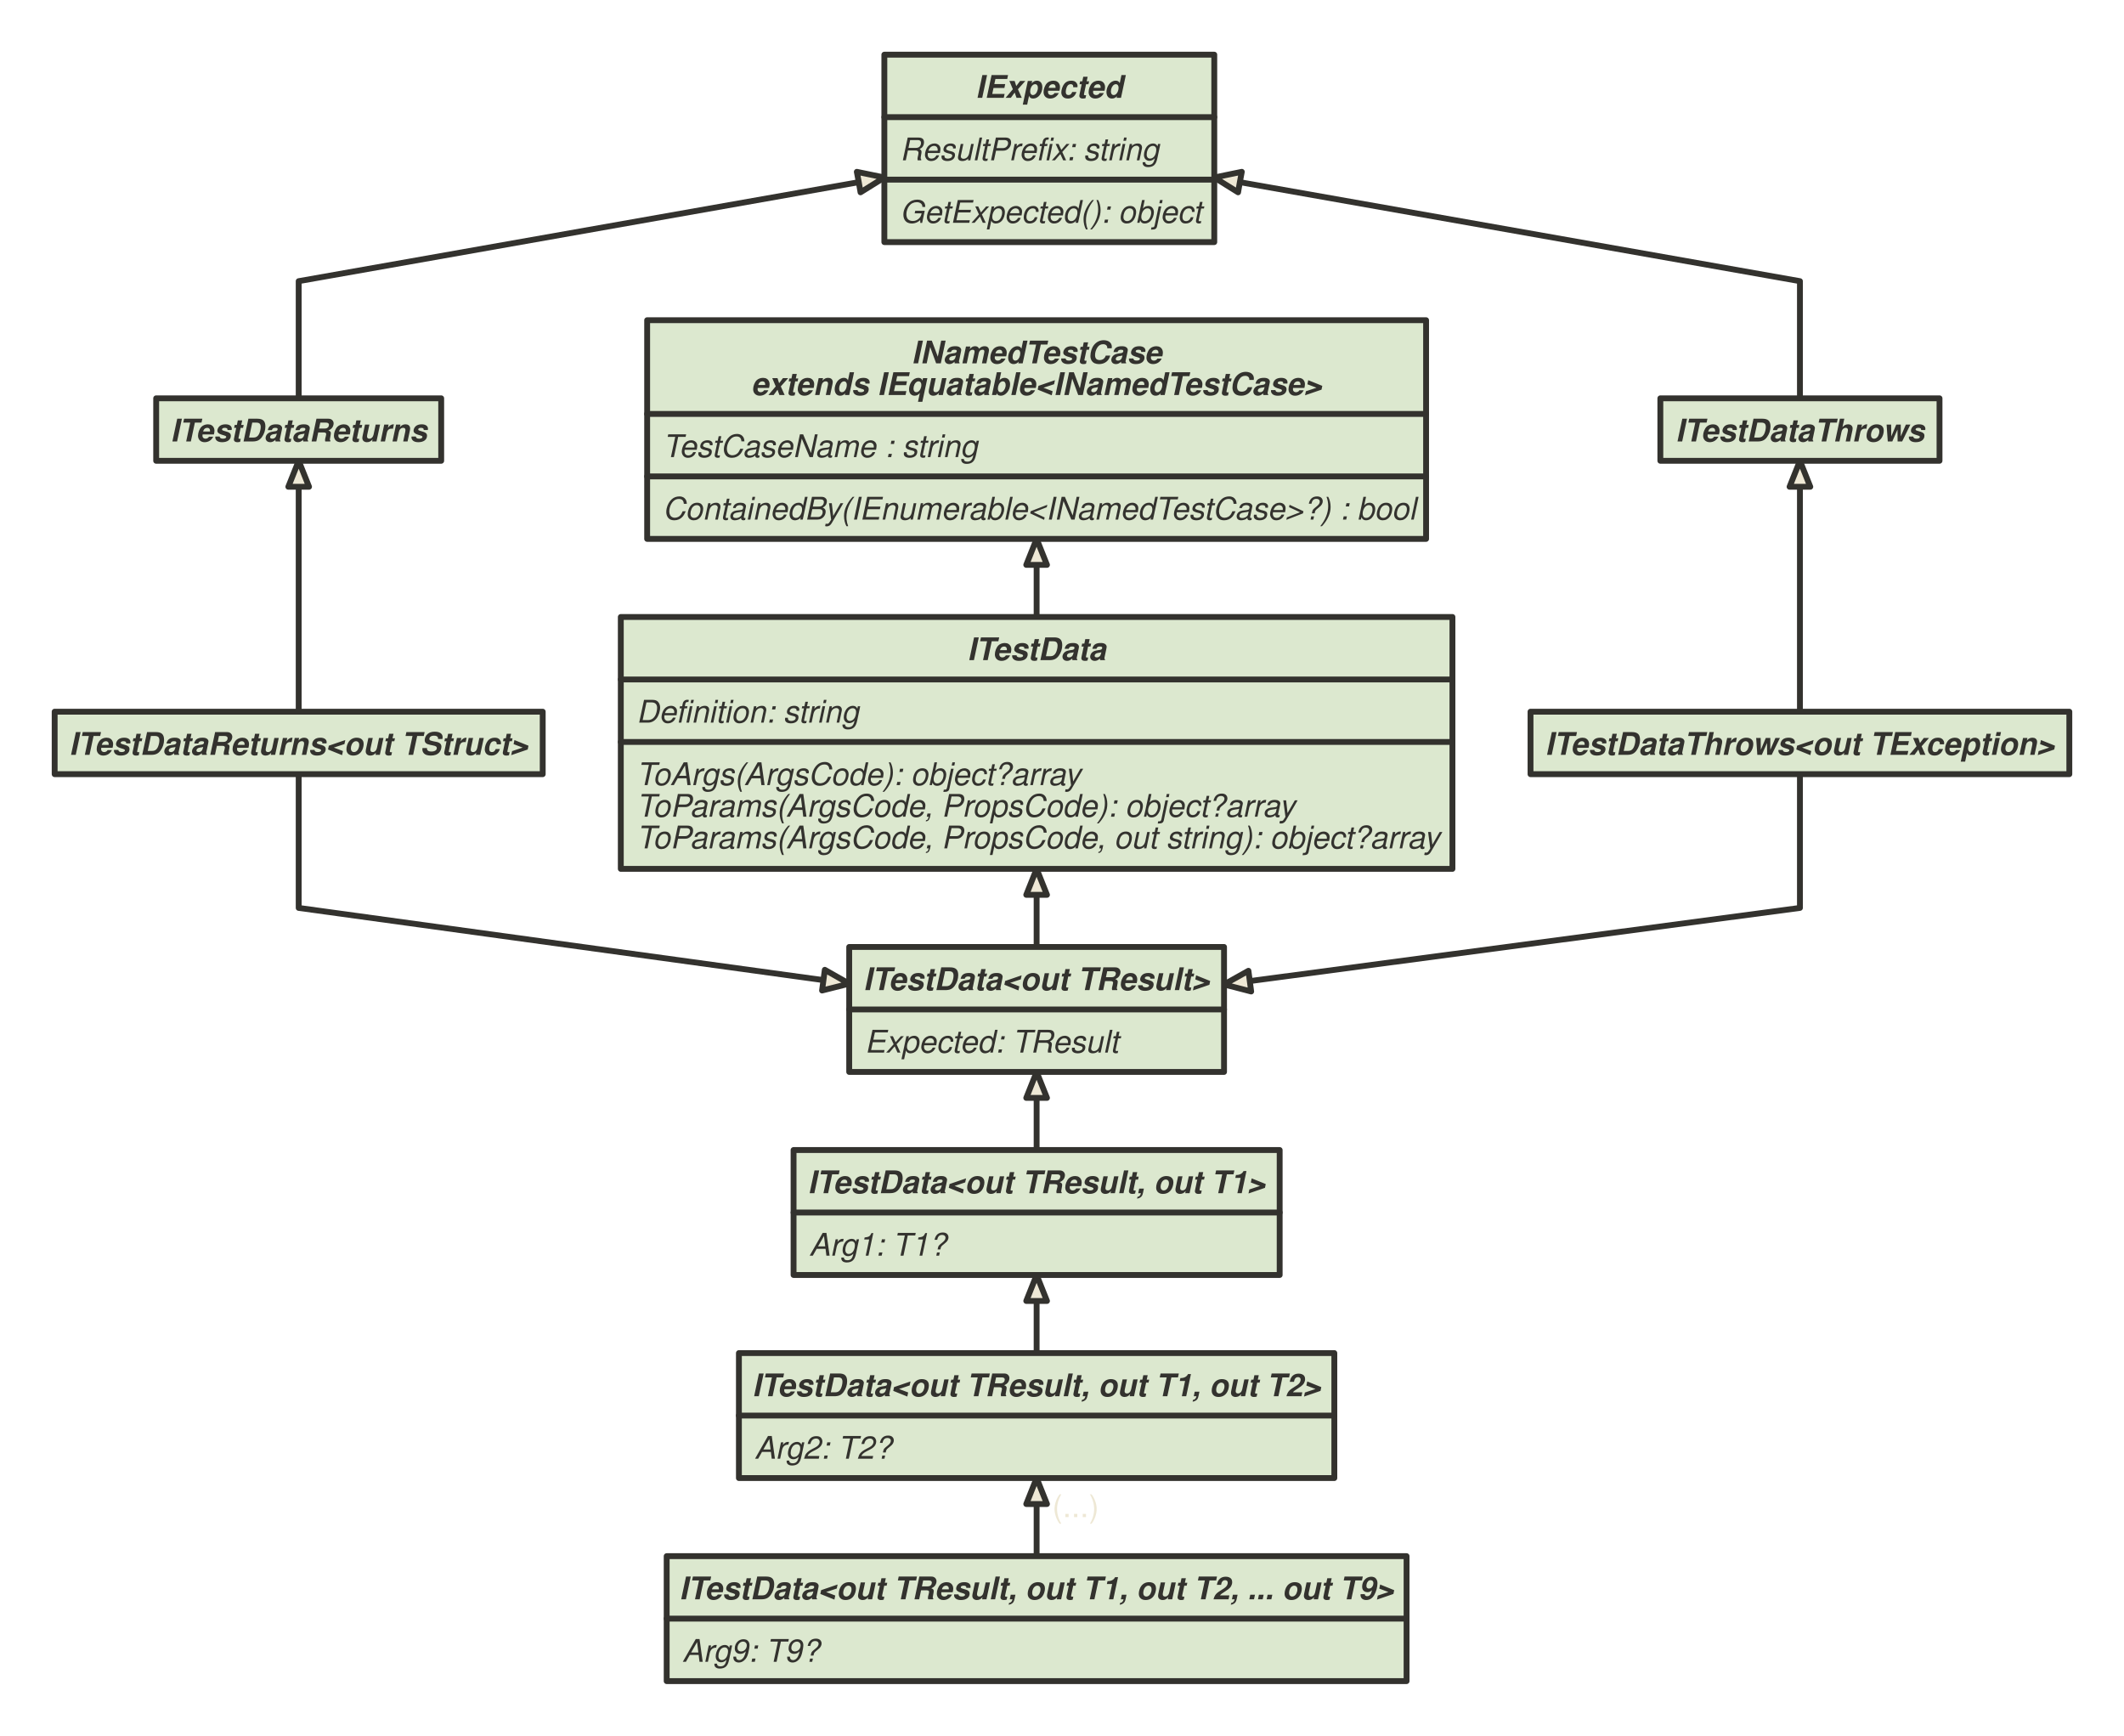
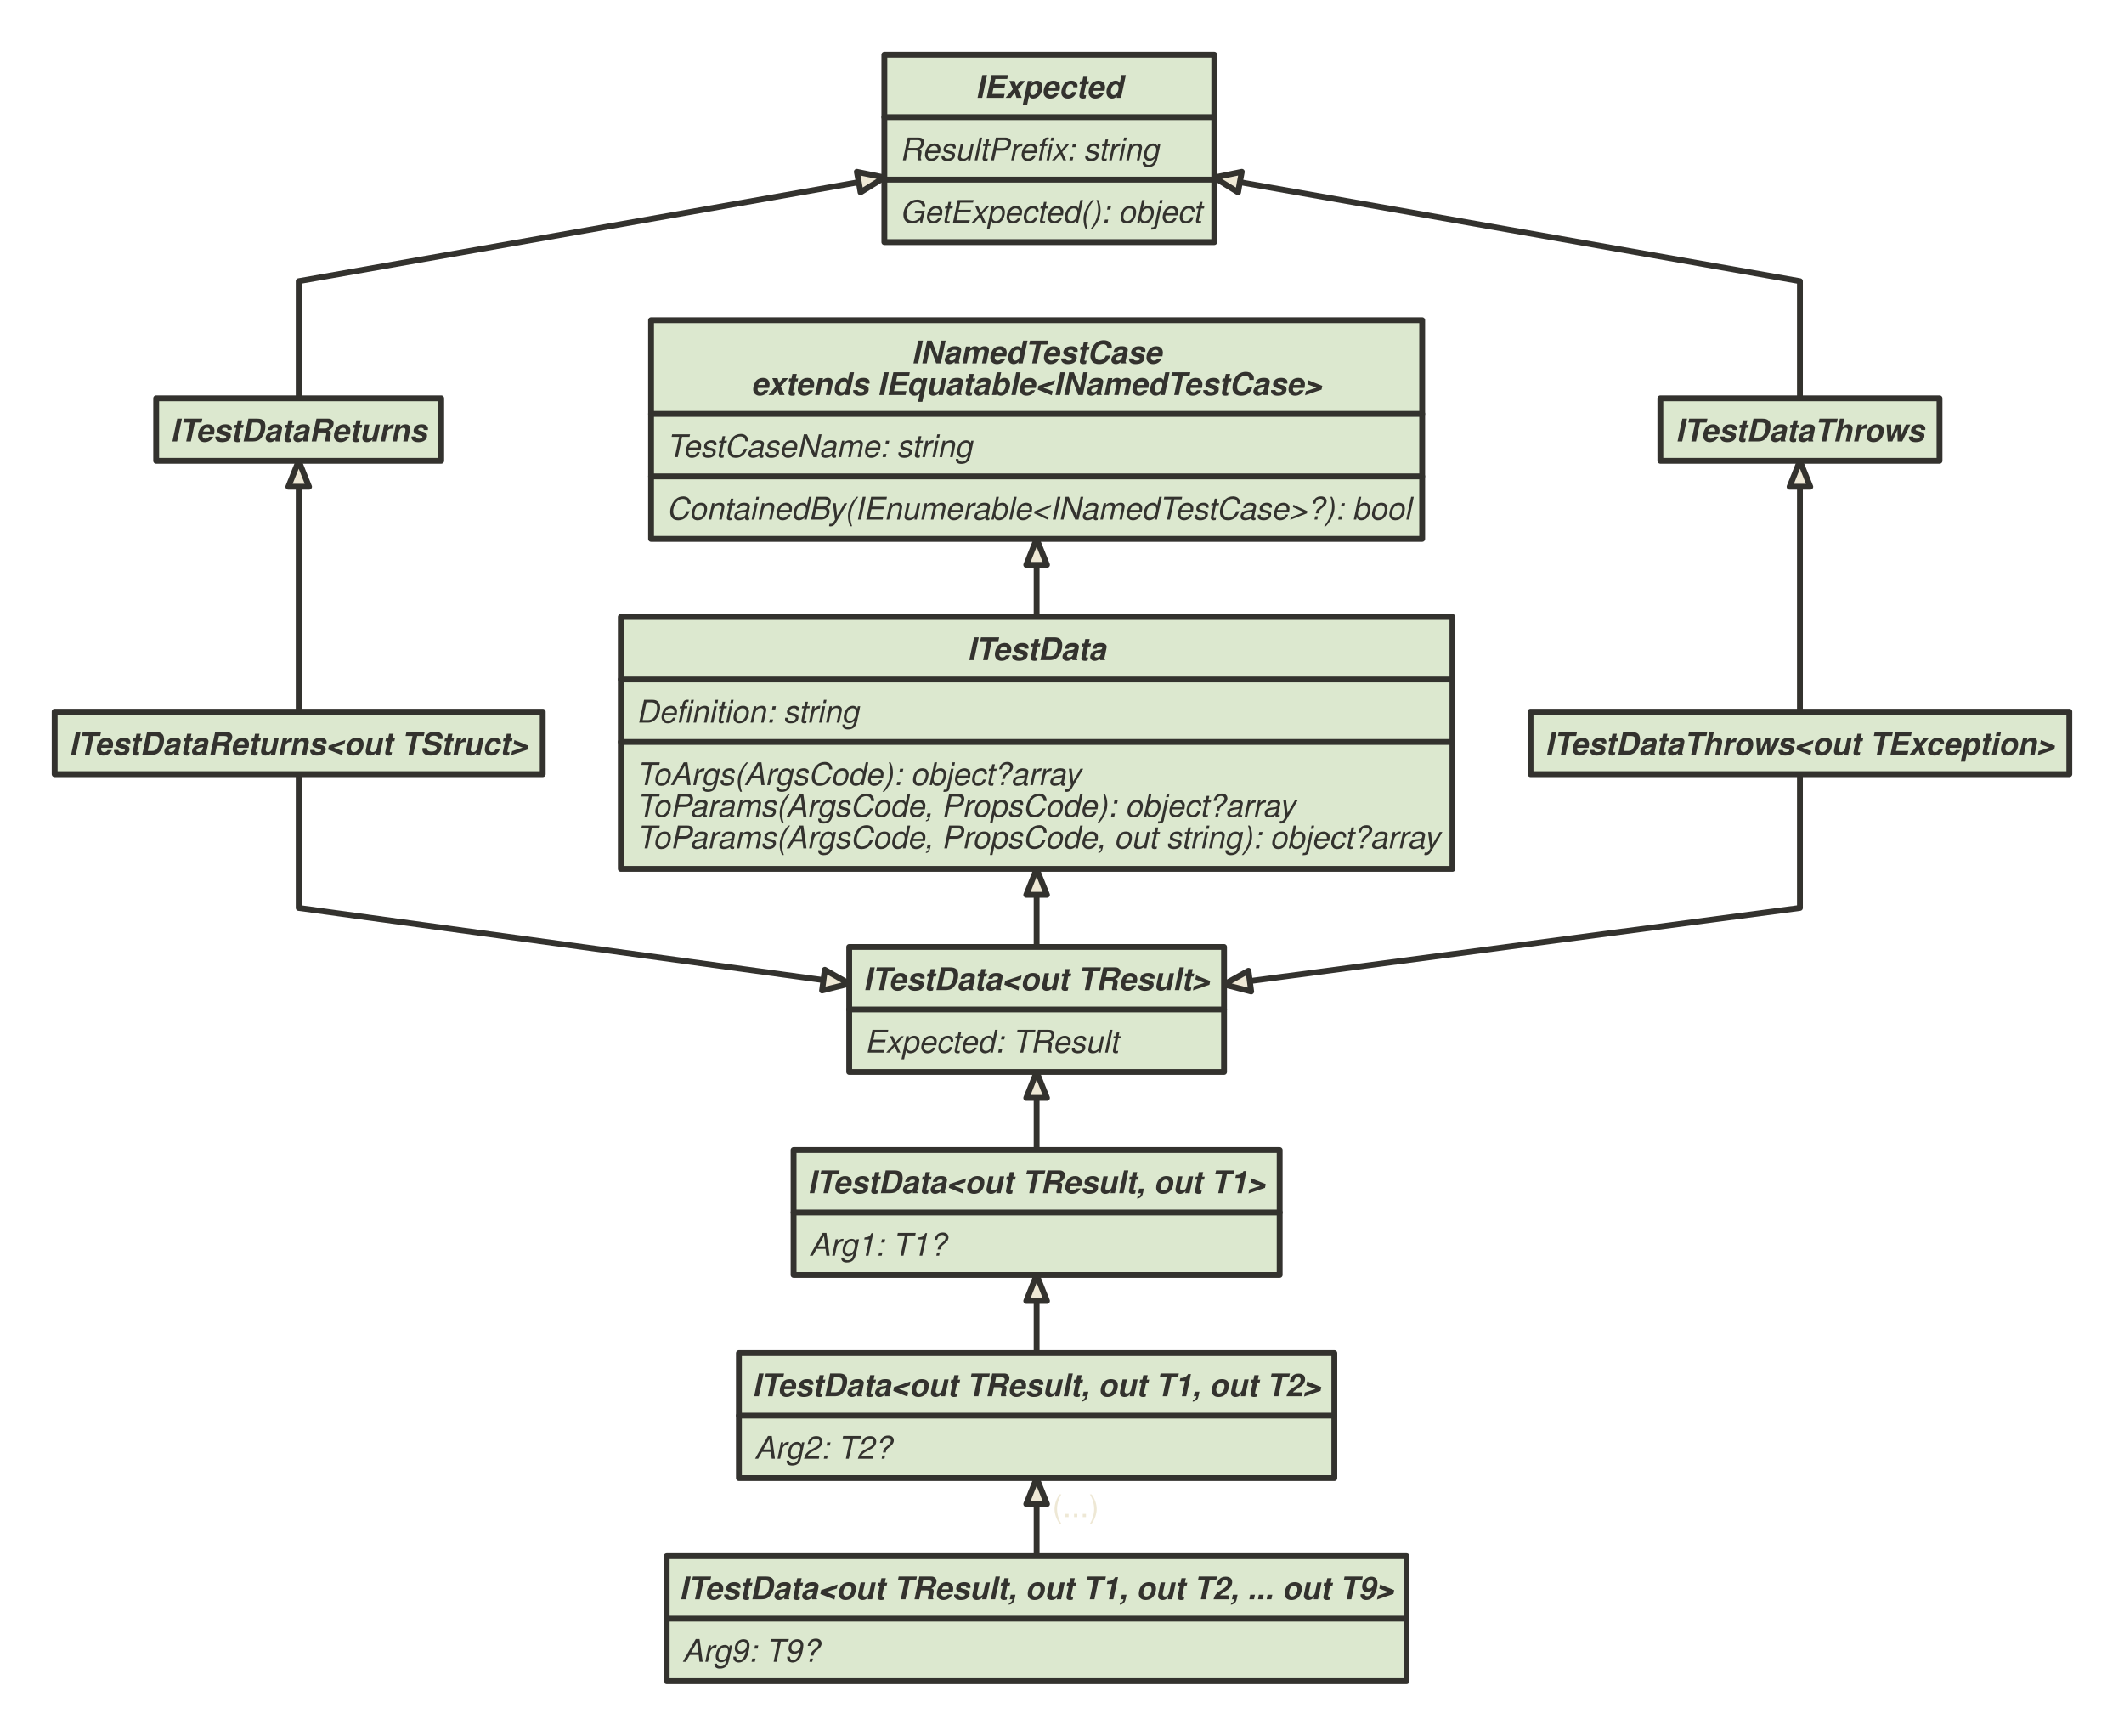
<svg xmlns="http://www.w3.org/2000/svg" version="1.1" baseProfile="full" width="1088.0" height="889.0" viewBox="0 0 1088 889">
  <g stroke-width="1.0" text-align="left" font="12pt Helvetica, Arial, sans-serif" font-size="12pt" font-family="Helvetica" font-weight="bold" font-style="normal">
    <g font-family="Helvetica" font-size="12pt" font-weight="bold" font-style="normal" stroke-width="3.0" stroke-linejoin="round" stroke-linecap="round" stroke="#33322E">
      <g stroke="transparent" fill="transparent">
        <rect x="0.0" y="0.0" height="889.0" width="1088.0" stroke="none" />
      </g>
      <g transform="translate(8, 8)" fill="#33322E">
        <g transform="translate(20, 20)" fill="#eee8d5" font-family="Helvetica" font-size="12pt" font-weight="normal" font-style="normal">
          <path d="M411.9 65.3 L125 116 L125 176 L125.0 176.0 " fill="none" />
          <path d="M412.8 70.5 L411.9 65.3 L410.9 60.0 L425.0 62.9 Z" />
          <path d="M125.0 221.3 L125 268 L125 336.5 L125.0 336.5 " fill="none" />
          <path d="M130.3 221.3 L125.0 221.3 L119.7 221.3 L125.0 208.0 Z" />
          <path d="M125.0 368.5 L125 437 L393.791 473.977 L393.8 474.0 " fill="none" />
          <path d="M393.1 479.3 L393.8 474.0 L394.5 468.7 L407.0 475.8 Z" />
          <path d="M503.0 261.3 L503 268 L503 288 L503.0 288.0 " fill="none" />
          <path d="M508.3 261.3 L503.0 261.3 L497.7 261.3 L503.0 248.0 Z" />
          <path d="M503.0 430.3 L503 437 L503 457 L503.0 457.0 " fill="none" />
          <path d="M508.3 430.3 L503.0 430.3 L497.7 430.3 L503.0 417.0 Z" />
          <path d="M503.0 534.3 L503 541 L503 561 L503.0 561.0 " fill="none" />
          <path d="M508.3 534.3 L503.0 534.3 L497.7 534.3 L503.0 521.0 Z" />
          <path d="M503.0 638.3 L503 645 L503 665 L503.0 665.0 " fill="none" />
          <path d="M508.3 638.3 L503.0 638.3 L497.7 638.3 L503.0 625.0 Z" />
          <text x="511.0" y="749.0" stroke="none">(...)</text>
          <path d="M503.0 742.3 L503 749 L503 769 L503.0 769.0 " fill="none" />
          <path d="M508.3 742.3 L503.0 742.3 L497.7 742.3 L503.0 729.0 Z" />
          <path d="M894.0 368.5 L894 437 L612.217 474.475 L612.2 474.5 " fill="none" />
          <path d="M611.5 469.2 L612.2 474.5 L612.9 479.8 L599.0 476.2 Z" />
          <path d="M607.1 65.3 L894 116 L894 176 L894.0 176.0 " fill="none" />
          <path d="M608.1 60.0 L607.1 65.3 L606.2 70.5 L594.0 62.9 Z" />
          <path d="M894.0 221.3 L894 268 L894 336.5 L894.0 336.5 " fill="none" />
          <path d="M899.3 221.3 L894.0 221.3 L888.7 221.3 L894.0 208.0 Z" />
          <g data-name="IExpected">
            <g fill="#DCE8CF" stroke="#33322E" data-name="IExpected">
              <rect x="425.0" y="0.0" height="96.0" width="169.0" data-name="IExpected" />
              <path d="M425.0 32.0 L594.0 32.0" fill="none" data-name="IExpected" />
              <path d="M425.0 64.0 L594.0 64.0" fill="none" data-name="IExpected" />
            </g>
            <g transform="translate(425, 0)" font-family="Helvetica" font-size="12pt" font-weight="bold" font-style="italic" data-name="IExpected" data-compartment="0">
              <g transform="translate(8, 8)" fill="#33322E" text-align="center" data-name="IExpected" data-compartment="0">
                <text x="76.5" y="14.1" stroke="none" text-anchor="middle" data-name="IExpected" data-compartment="0">IExpected</text>
              </g>
            </g>
            <g transform="translate(425, 32)" font-family="Helvetica" font-size="12pt" font-weight="normal" font-style="italic" data-name="IExpected" data-compartment="1">
              <g transform="translate(8, 8)" fill="#33322E" text-align="left" data-name="IExpected" data-compartment="1">
                <text x="0.0" y="14.1" stroke="none" data-name="IExpected" data-compartment="1">ResultPrefix: string</text>
              </g>
            </g>
            <g transform="translate(425, 64)" font-family="Helvetica" font-size="12pt" font-weight="normal" font-style="italic" data-name="IExpected" data-compartment="2">
              <g transform="translate(8, 8)" fill="#33322E" text-align="left" data-name="IExpected" data-compartment="2">
                <text x="0.0" y="14.1" stroke="none" data-name="IExpected" data-compartment="2">GetExpected(): object</text>
              </g>
            </g>
          </g>
          <g data-name="ITestDataReturns">
            <g fill="#DCE8CF" stroke="#33322E" data-name="ITestDataReturns">
              <rect x="52.0" y="176.0" height="32.0" width="146.0" data-name="ITestDataReturns" />
            </g>
            <g transform="translate(52, 176)" font-family="Helvetica" font-size="12pt" font-weight="bold" font-style="italic" data-name="ITestDataReturns" data-compartment="0">
              <g transform="translate(8, 8)" fill="#33322E" text-align="center" data-name="ITestDataReturns" data-compartment="0">
                <text x="65.0" y="14.1" stroke="none" text-anchor="middle" data-name="ITestDataReturns" data-compartment="0">ITestDataReturns</text>
              </g>
            </g>
          </g>
          <g data-name="ITestDataReturns&lt;out TStruct&gt;">
            <g fill="#DCE8CF" stroke="#33322E" data-name="ITestDataReturns&lt;out TStruct&gt;">
              <rect x="0.0" y="336.5" height="32.0" width="250.0" data-name="ITestDataReturns&lt;out TStruct&gt;" />
            </g>
            <g transform="translate(0, 336.5)" font-family="Helvetica" font-size="12pt" font-weight="bold" font-style="italic" data-name="ITestDataReturns&lt;out TStruct&gt;" data-compartment="0">
              <g transform="translate(8, 8)" fill="#33322E" text-align="center" data-name="ITestDataReturns&lt;out TStruct&gt;" data-compartment="0">
                <text x="117.0" y="14.1" stroke="none" text-anchor="middle" data-name="ITestDataReturns&lt;out TStruct&gt;" data-compartment="0">ITestDataReturns&lt;out TStruct&gt;</text>
              </g>
            </g>
          </g>
          <g data-name="ITestData&lt;out TResult&gt;">
            <g fill="#DCE8CF" stroke="#33322E" data-name="ITestData&lt;out TResult&gt;">
              <rect x="407.0" y="457.0" height="64.0" width="192.0" data-name="ITestData&lt;out TResult&gt;" />
              <path d="M407.0 489.0 L599.0 489.0" fill="none" data-name="ITestData&lt;out TResult&gt;" />
            </g>
            <g transform="translate(407, 457)" font-family="Helvetica" font-size="12pt" font-weight="bold" font-style="italic" data-name="ITestData&lt;out TResult&gt;" data-compartment="0">
              <g transform="translate(8, 8)" fill="#33322E" text-align="center" data-name="ITestData&lt;out TResult&gt;" data-compartment="0">
                <text x="88.0" y="14.1" stroke="none" text-anchor="middle" data-name="ITestData&lt;out TResult&gt;" data-compartment="0">ITestData&lt;out TResult&gt;</text>
              </g>
            </g>
            <g transform="translate(407, 489)" font-family="Helvetica" font-size="12pt" font-weight="normal" font-style="italic" data-name="ITestData&lt;out TResult&gt;" data-compartment="1">
              <g transform="translate(8, 8)" fill="#33322E" text-align="left" data-name="ITestData&lt;out TResult&gt;" data-compartment="1">
                <text x="0.0" y="14.1" stroke="none" data-name="ITestData&lt;out TResult&gt;" data-compartment="1">Expected: TResult</text>
              </g>
            </g>
          </g>
          <g data-name="INamedTestCase">
            <g fill="#DCE8CF" stroke="#33322E" data-name="INamedTestCase">
-               <rect x="303.5" y="136.0" height="112.0" width="399.0" data-name="INamedTestCase" />
-               <path d="M303.5 184.0 L702.5 184.0" fill="none" data-name="INamedTestCase" />
-               <path d="M303.5 216.0 L702.5 216.0" fill="none" data-name="INamedTestCase" />
-             </g>
-             <g transform="translate(303.5, 136)" font-family="Helvetica" font-size="12pt" font-weight="bold" font-style="italic" data-name="INamedTestCase" data-compartment="0">
+               <rect x="305.5" y="136.0" height="112.0" width="395.0" data-name="INamedTestCase" />
+               <path d="M305.5 184.0 L700.5 184.0" fill="none" data-name="INamedTestCase" />
+               <path d="M305.5 216.0 L700.5 216.0" fill="none" data-name="INamedTestCase" />
+             </g>
+             <g transform="translate(305.5, 136)" font-family="Helvetica" font-size="12pt" font-weight="bold" font-style="italic" data-name="INamedTestCase" data-compartment="0">
              <g transform="translate(8, 8)" fill="#33322E" text-align="center" data-name="INamedTestCase" data-compartment="0">
-                 <text x="191.5" y="14.1" stroke="none" text-anchor="middle" data-name="INamedTestCase" data-compartment="0">INamedTestCase</text>
-                 <text x="191.5" y="30.3" stroke="none" text-anchor="middle" data-name="INamedTestCase" data-compartment="0">extends IEquatable&lt;INamedTestCase&gt;</text>
-               </g>
-             </g>
-             <g transform="translate(303.5, 184)" font-family="Helvetica" font-size="12pt" font-weight="normal" font-style="italic" data-name="INamedTestCase" data-compartment="1">
+                 <text x="189.5" y="14.1" stroke="none" text-anchor="middle" data-name="INamedTestCase" data-compartment="0">INamedTestCase</text>
+                 <text x="189.5" y="30.3" stroke="none" text-anchor="middle" data-name="INamedTestCase" data-compartment="0">extends IEquatable&lt;INamedTestCase&gt;</text>
+               </g>
+             </g>
+             <g transform="translate(305.5, 184)" font-family="Helvetica" font-size="12pt" font-weight="normal" font-style="italic" data-name="INamedTestCase" data-compartment="1">
              <g transform="translate(8, 8)" fill="#33322E" text-align="left" data-name="INamedTestCase" data-compartment="1">
-                 <text x="0.0" y="14.1" stroke="none" data-name="INamedTestCase" data-compartment="1">TestCaseName : string</text>
-               </g>
-             </g>
-             <g transform="translate(303.5, 216)" font-family="Helvetica" font-size="12pt" font-weight="normal" font-style="italic" data-name="INamedTestCase" data-compartment="2">
+                 <text x="0.0" y="14.1" stroke="none" data-name="INamedTestCase" data-compartment="1">TestCaseName: string</text>
+               </g>
+             </g>
+             <g transform="translate(305.5, 216)" font-family="Helvetica" font-size="12pt" font-weight="normal" font-style="italic" data-name="INamedTestCase" data-compartment="2">
              <g transform="translate(8, 8)" fill="#33322E" text-align="left" data-name="INamedTestCase" data-compartment="2">
-                 <text x="0.0" y="14.1" stroke="none" data-name="INamedTestCase" data-compartment="2">ContainedBy(IEnumerable&lt;INamedTestCase&gt;?) : bool</text>
+                 <text x="0.0" y="14.1" stroke="none" data-name="INamedTestCase" data-compartment="2">ContainedBy(IEnumerable&lt;INamedTestCase&gt;?): bool</text>
              </g>
            </g>
          </g>
          <g data-name="ITestData">
            <g fill="#DCE8CF" stroke="#33322E" data-name="ITestData">
              <rect x="290.0" y="288.0" height="129.0" width="426.0" data-name="ITestData" />
              <path d="M290.0 320.0 L716.0 320.0" fill="none" data-name="ITestData" />
              <path d="M290.0 352.0 L716.0 352.0" fill="none" data-name="ITestData" />
            </g>
            <g transform="translate(290, 288)" font-family="Helvetica" font-size="12pt" font-weight="bold" font-style="italic" data-name="ITestData" data-compartment="0">
              <g transform="translate(8, 8)" fill="#33322E" text-align="center" data-name="ITestData" data-compartment="0">
                <text x="205.0" y="14.1" stroke="none" text-anchor="middle" data-name="ITestData" data-compartment="0">ITestData</text>
              </g>
            </g>
            <g transform="translate(290, 320)" font-family="Helvetica" font-size="12pt" font-weight="normal" font-style="italic" data-name="ITestData" data-compartment="1">
              <g transform="translate(8, 8)" fill="#33322E" text-align="left" data-name="ITestData" data-compartment="1">
                <text x="0.0" y="14.1" stroke="none" data-name="ITestData" data-compartment="1">Definition: string</text>
              </g>
            </g>
            <g transform="translate(290, 352)" font-family="Helvetica" font-size="12pt" font-weight="normal" font-style="italic" data-name="ITestData" data-compartment="2">
              <g transform="translate(8, 8)" fill="#33322E" text-align="left" data-name="ITestData" data-compartment="2">
                <text x="0.0" y="14.1" stroke="none" data-name="ITestData" data-compartment="2">ToArgs(ArgsCode): object?array</text>
                <text x="0.0" y="30.3" stroke="none" data-name="ITestData" data-compartment="2">ToParams(ArgsCode, PropsCode): object?array</text>
                <text x="0.0" y="46.5" stroke="none" data-name="ITestData" data-compartment="2">ToParams(ArgsCode, PropsCode, out string): object?array</text>
              </g>
            </g>
          </g>
          <g data-name="ITestData&lt;out TResult, out T1&gt;">
            <g fill="#DCE8CF" stroke="#33322E" data-name="ITestData&lt;out TResult, out T1&gt;">
              <rect x="378.5" y="561.0" height="64.0" width="249.0" data-name="ITestData&lt;out TResult, out T1&gt;" />
              <path d="M378.5 593.0 L627.5 593.0" fill="none" data-name="ITestData&lt;out TResult, out T1&gt;" />
            </g>
            <g transform="translate(378.5, 561)" font-family="Helvetica" font-size="12pt" font-weight="bold" font-style="italic" data-name="ITestData&lt;out TResult, out T1&gt;" data-compartment="0">
              <g transform="translate(8, 8)" fill="#33322E" text-align="center" data-name="ITestData&lt;out TResult, out T1&gt;" data-compartment="0">
                <text x="116.5" y="14.1" stroke="none" text-anchor="middle" data-name="ITestData&lt;out TResult, out T1&gt;" data-compartment="0">ITestData&lt;out TResult, out T1&gt;</text>
              </g>
            </g>
            <g transform="translate(378.5, 593)" font-family="Helvetica" font-size="12pt" font-weight="normal" font-style="italic" data-name="ITestData&lt;out TResult, out T1&gt;" data-compartment="1">
              <g transform="translate(8, 8)" fill="#33322E" text-align="left" data-name="ITestData&lt;out TResult, out T1&gt;" data-compartment="1">
                <text x="0.0" y="14.1" stroke="none" data-name="ITestData&lt;out TResult, out T1&gt;" data-compartment="1">Arg1: T1?</text>
              </g>
            </g>
          </g>
          <g data-name="ITestData&lt;out TResult, out T1, out T2&gt;">
            <g fill="#DCE8CF" stroke="#33322E" data-name="ITestData&lt;out TResult, out T1, out T2&gt;">
              <rect x="350.5" y="665.0" height="64.0" width="305.0" data-name="ITestData&lt;out TResult, out T1, out T2&gt;" />
              <path d="M350.5 697.0 L655.5 697.0" fill="none" data-name="ITestData&lt;out TResult, out T1, out T2&gt;" />
            </g>
            <g transform="translate(350.5, 665)" font-family="Helvetica" font-size="12pt" font-weight="bold" font-style="italic" data-name="ITestData&lt;out TResult, out T1, out T2&gt;" data-compartment="0">
              <g transform="translate(8, 8)" fill="#33322E" text-align="center" data-name="ITestData&lt;out TResult, out T1, out T2&gt;" data-compartment="0">
                <text x="144.5" y="14.1" stroke="none" text-anchor="middle" data-name="ITestData&lt;out TResult, out T1, out T2&gt;" data-compartment="0">ITestData&lt;out TResult, out T1, out T2&gt;</text>
              </g>
            </g>
            <g transform="translate(350.5, 697)" font-family="Helvetica" font-size="12pt" font-weight="normal" font-style="italic" data-name="ITestData&lt;out TResult, out T1, out T2&gt;" data-compartment="1">
              <g transform="translate(8, 8)" fill="#33322E" text-align="left" data-name="ITestData&lt;out TResult, out T1, out T2&gt;" data-compartment="1">
                <text x="0.0" y="14.1" stroke="none" data-name="ITestData&lt;out TResult, out T1, out T2&gt;" data-compartment="1">Arg2: T2?</text>
              </g>
            </g>
          </g>
          <g data-name="ITestData&lt;out TResult, out T1, out T2, ... out T9&gt;">
            <g fill="#DCE8CF" stroke="#33322E" data-name="ITestData&lt;out TResult, out T1, out T2, ... out T9&gt;">
              <rect x="313.5" y="769.0" height="64.0" width="379.0" data-name="ITestData&lt;out TResult, out T1, out T2, ... out T9&gt;" />
              <path d="M313.5 801.0 L692.5 801.0" fill="none" data-name="ITestData&lt;out TResult, out T1, out T2, ... out T9&gt;" />
            </g>
            <g transform="translate(313.5, 769)" font-family="Helvetica" font-size="12pt" font-weight="bold" font-style="italic" data-name="ITestData&lt;out TResult, out T1, out T2, ... out T9&gt;" data-compartment="0">
              <g transform="translate(8, 8)" fill="#33322E" text-align="center" data-name="ITestData&lt;out TResult, out T1, out T2, ... out T9&gt;" data-compartment="0">
                <text x="181.5" y="14.1" stroke="none" text-anchor="middle" data-name="ITestData&lt;out TResult, out T1, out T2, ... out T9&gt;" data-compartment="0">ITestData&lt;out TResult, out T1, out T2, ... out T9&gt;</text>
              </g>
            </g>
            <g transform="translate(313.5, 801)" font-family="Helvetica" font-size="12pt" font-weight="normal" font-style="italic" data-name="ITestData&lt;out TResult, out T1, out T2, ... out T9&gt;" data-compartment="1">
              <g transform="translate(8, 8)" fill="#33322E" text-align="left" data-name="ITestData&lt;out TResult, out T1, out T2, ... out T9&gt;" data-compartment="1">
                <text x="0.0" y="14.1" stroke="none" data-name="ITestData&lt;out TResult, out T1, out T2, ... out T9&gt;" data-compartment="1">Arg9: T9?</text>
              </g>
            </g>
          </g>
          <g data-name="ITestDataThrows&lt;out TException&gt;">
            <g fill="#DCE8CF" stroke="#33322E" data-name="ITestDataThrows&lt;out TException&gt;">
              <rect x="756.0" y="336.5" height="32.0" width="276.0" data-name="ITestDataThrows&lt;out TException&gt;" />
            </g>
            <g transform="translate(756, 336.5)" font-family="Helvetica" font-size="12pt" font-weight="bold" font-style="italic" data-name="ITestDataThrows&lt;out TException&gt;" data-compartment="0">
              <g transform="translate(8, 8)" fill="#33322E" text-align="center" data-name="ITestDataThrows&lt;out TException&gt;" data-compartment="0">
                <text x="130.0" y="14.1" stroke="none" text-anchor="middle" data-name="ITestDataThrows&lt;out TException&gt;" data-compartment="0">ITestDataThrows&lt;out TException&gt;</text>
              </g>
            </g>
          </g>
          <g data-name="ITestDataThrows">
            <g fill="#DCE8CF" stroke="#33322E" data-name="ITestDataThrows">
              <rect x="822.5" y="176.0" height="32.0" width="143.0" data-name="ITestDataThrows" />
            </g>
            <g transform="translate(822.5, 176)" font-family="Helvetica" font-size="12pt" font-weight="bold" font-style="italic" data-name="ITestDataThrows" data-compartment="0">
              <g transform="translate(8, 8)" fill="#33322E" text-align="center" data-name="ITestDataThrows" data-compartment="0">
                <text x="63.5" y="14.1" stroke="none" text-anchor="middle" data-name="ITestDataThrows" data-compartment="0">ITestDataThrows</text>
              </g>
            </g>
          </g>
        </g>
      </g>
    </g>
  </g>
</svg>
